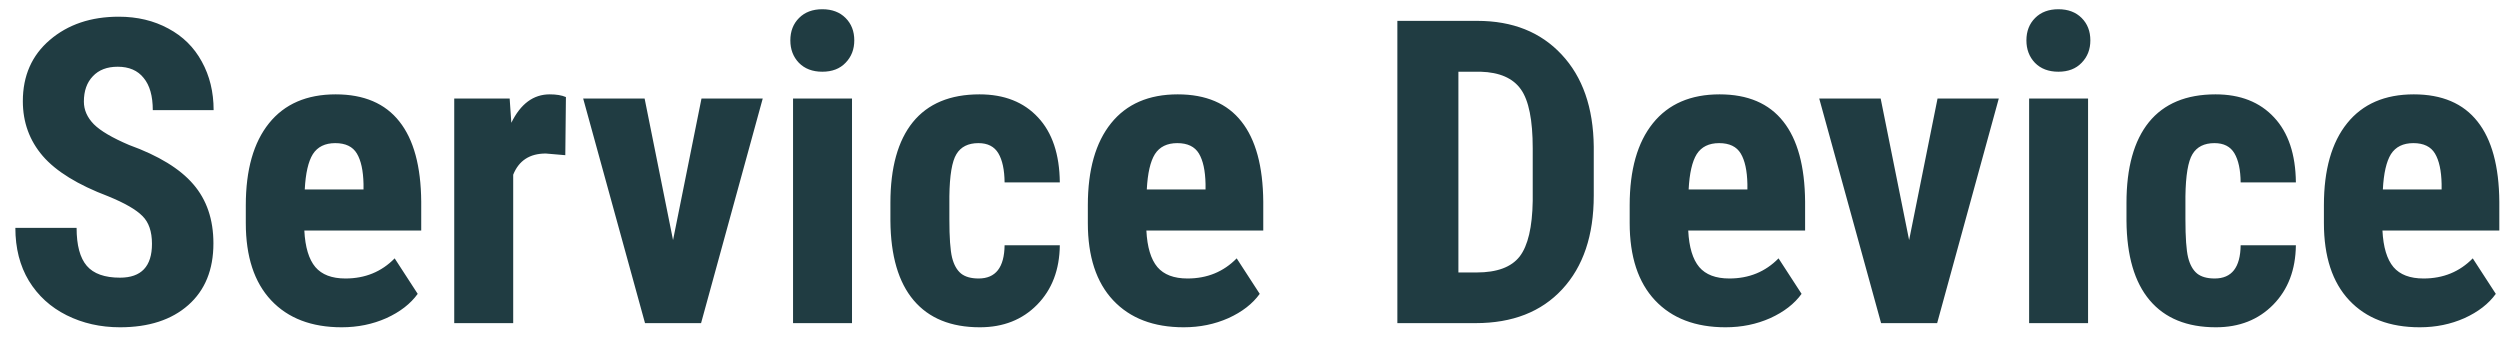
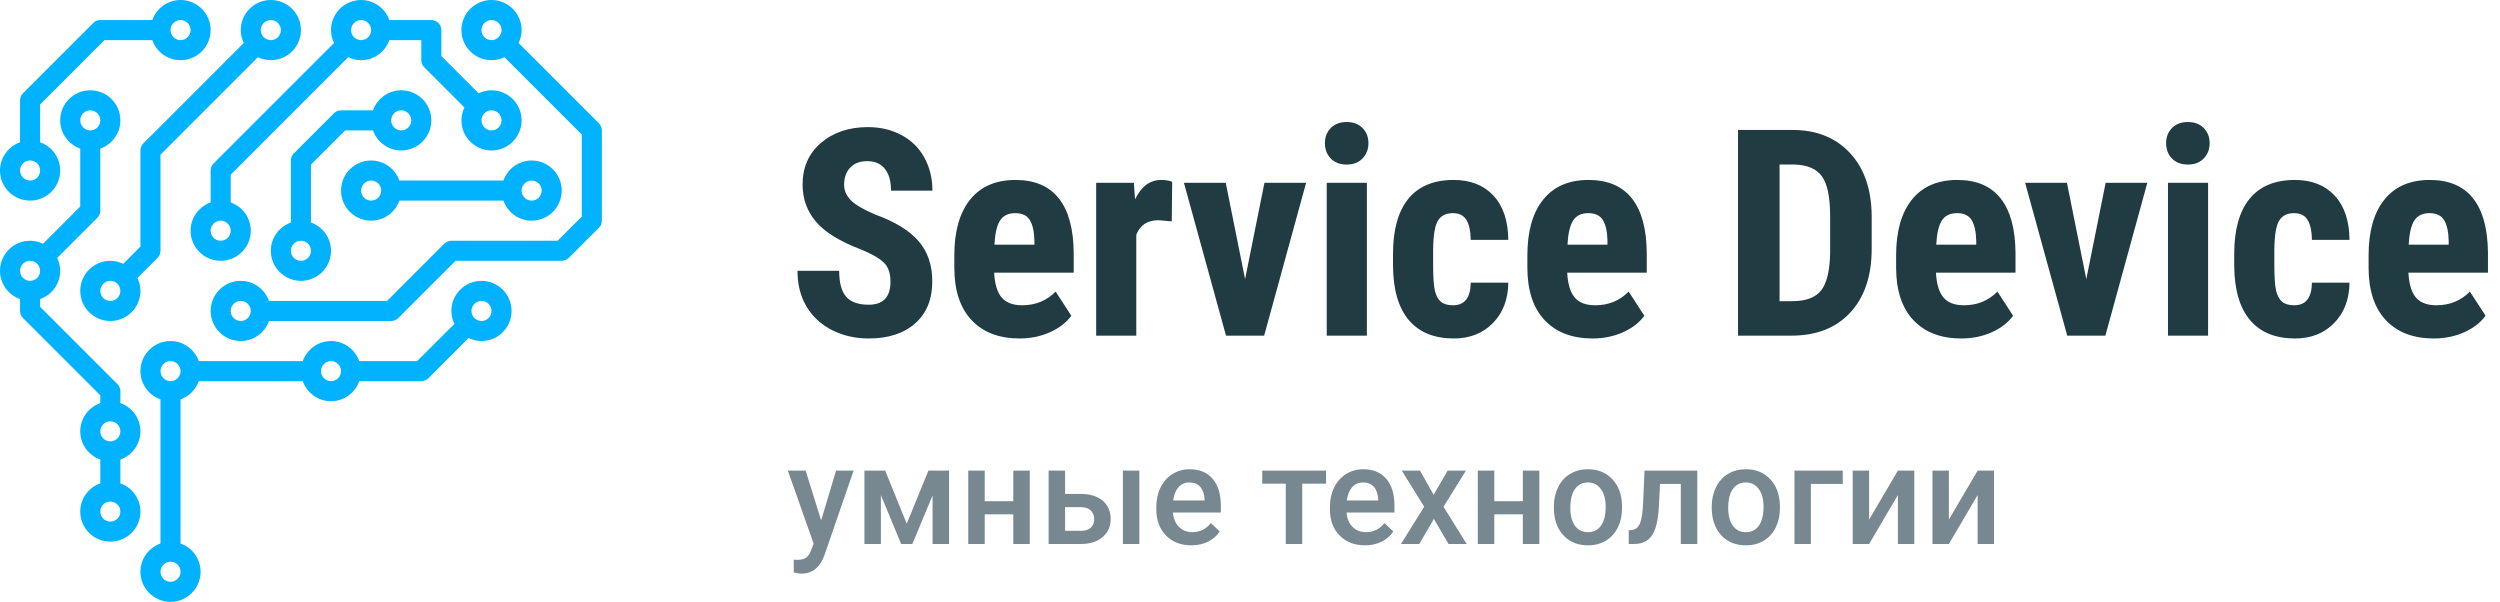
- <svg xmlns="http://www.w3.org/2000/svg" width="147" height="20" viewBox="0 0 147 20" fill="none">
-   <path d="M8.936 14.337C8.936 13.613 8.748 13.067 8.374 12.701C8.008 12.327 7.336 11.94 6.36 11.541C4.578 10.866 3.296 10.077 2.515 9.173C1.733 8.262 1.343 7.188 1.343 5.951C1.343 4.453 1.872 3.253 2.93 2.35C3.996 1.438 5.347 0.982 6.982 0.982C8.073 0.982 9.045 1.214 9.9 1.678C10.754 2.134 11.409 2.781 11.865 3.619C12.329 4.457 12.561 5.41 12.561 6.476H8.984C8.984 5.646 8.805 5.015 8.447 4.583C8.097 4.144 7.589 3.924 6.921 3.924C6.295 3.924 5.806 4.111 5.457 4.486C5.107 4.852 4.932 5.348 4.932 5.975C4.932 6.463 5.127 6.907 5.518 7.306C5.908 7.696 6.6 8.103 7.593 8.526C9.326 9.153 10.584 9.922 11.365 10.834C12.154 11.745 12.549 12.905 12.549 14.312C12.549 15.859 12.056 17.067 11.072 17.938C10.087 18.809 8.748 19.244 7.056 19.244C5.908 19.244 4.862 19.008 3.918 18.536C2.974 18.064 2.234 17.389 1.697 16.51C1.168 15.631 0.903 14.593 0.903 13.397H4.504C4.504 14.422 4.704 15.167 5.103 15.631C5.501 16.095 6.152 16.327 7.056 16.327C8.309 16.327 8.936 15.663 8.936 14.337ZM20.093 19.244C18.319 19.244 16.935 18.715 15.942 17.657C14.95 16.599 14.453 15.086 14.453 13.116V12.066C14.453 9.983 14.909 8.376 15.82 7.245C16.732 6.113 18.038 5.548 19.739 5.548C21.399 5.548 22.648 6.081 23.486 7.147C24.325 8.205 24.752 9.776 24.768 11.859V13.556H17.895C17.944 14.532 18.16 15.248 18.543 15.704C18.925 16.152 19.515 16.375 20.312 16.375C21.468 16.375 22.433 15.981 23.206 15.191L24.561 17.279C24.137 17.865 23.523 18.341 22.717 18.707C21.912 19.065 21.037 19.244 20.093 19.244ZM17.92 11.139H21.375V10.821C21.358 10.032 21.228 9.434 20.984 9.027C20.74 8.62 20.317 8.416 19.714 8.416C19.112 8.416 18.673 8.632 18.396 9.063C18.127 9.495 17.969 10.187 17.92 11.139ZM33.24 9.125L32.092 9.027C31.148 9.027 30.509 9.442 30.176 10.272V19H26.709V5.792H29.968L30.066 7.22C30.611 6.105 31.364 5.548 32.324 5.548C32.715 5.548 33.032 5.601 33.276 5.707L33.24 9.125ZM39.575 14.117L41.248 5.792H44.849L41.223 19H37.927L34.29 5.792H37.903L39.575 14.117ZM50.098 19H46.631V5.792H50.098V19ZM46.472 2.374C46.472 1.837 46.643 1.397 46.985 1.056C47.327 0.714 47.782 0.543 48.352 0.543C48.922 0.543 49.377 0.714 49.719 1.056C50.061 1.397 50.232 1.837 50.232 2.374C50.232 2.903 50.061 3.342 49.719 3.692C49.386 4.042 48.93 4.217 48.352 4.217C47.774 4.217 47.315 4.042 46.973 3.692C46.639 3.342 46.472 2.903 46.472 2.374ZM57.544 16.375C58.545 16.375 59.053 15.724 59.07 14.422H62.317C62.301 15.863 61.857 17.026 60.986 17.914C60.116 18.801 58.992 19.244 57.617 19.244C55.916 19.244 54.618 18.715 53.723 17.657C52.828 16.599 52.372 15.041 52.356 12.982V11.932C52.356 9.857 52.795 8.274 53.674 7.184C54.561 6.093 55.867 5.548 57.593 5.548C59.05 5.548 60.197 6 61.035 6.903C61.873 7.798 62.301 9.072 62.317 10.724H59.07C59.062 9.983 58.94 9.413 58.704 9.015C58.468 8.616 58.077 8.416 57.532 8.416C56.929 8.416 56.498 8.632 56.238 9.063C55.977 9.487 55.839 10.313 55.823 11.541V12.884C55.823 13.959 55.876 14.711 55.981 15.143C56.087 15.566 56.262 15.879 56.506 16.082C56.751 16.278 57.096 16.375 57.544 16.375ZM69.605 19.244C67.83 19.244 66.447 18.715 65.454 17.657C64.461 16.599 63.965 15.086 63.965 13.116V12.066C63.965 9.983 64.421 8.376 65.332 7.245C66.243 6.113 67.55 5.548 69.251 5.548C70.911 5.548 72.16 6.081 72.998 7.147C73.836 8.205 74.263 9.776 74.28 11.859V13.556H67.407C67.456 14.532 67.672 15.248 68.054 15.704C68.437 16.152 69.027 16.375 69.824 16.375C70.98 16.375 71.944 15.981 72.717 15.191L74.072 17.279C73.649 17.865 73.035 18.341 72.229 18.707C71.423 19.065 70.549 19.244 69.605 19.244ZM67.432 11.139H70.886V10.821C70.87 10.032 70.74 9.434 70.496 9.027C70.251 8.62 69.828 8.416 69.226 8.416C68.624 8.416 68.184 8.632 67.908 9.063C67.639 9.495 67.481 10.187 67.432 11.139ZM82.165 19V1.227H86.865C88.94 1.227 90.592 1.886 91.821 3.204C93.058 4.522 93.689 6.329 93.713 8.624V11.505C93.713 13.841 93.095 15.676 91.858 17.01C90.629 18.337 88.932 19 86.768 19H82.165ZM85.754 4.217V16.021H86.829C88.025 16.021 88.867 15.708 89.356 15.082C89.844 14.447 90.1 13.356 90.124 11.81V8.722C90.124 7.062 89.893 5.906 89.429 5.255C88.965 4.596 88.175 4.25 87.061 4.217H85.754ZM101.465 19.244C99.691 19.244 98.307 18.715 97.314 17.657C96.322 16.599 95.825 15.086 95.825 13.116V12.066C95.825 9.983 96.281 8.376 97.192 7.245C98.104 6.113 99.41 5.548 101.111 5.548C102.771 5.548 104.02 6.081 104.858 7.147C105.697 8.205 106.124 9.776 106.14 11.859V13.556H99.268C99.316 14.532 99.532 15.248 99.915 15.704C100.297 16.152 100.887 16.375 101.685 16.375C102.84 16.375 103.805 15.981 104.578 15.191L105.933 17.279C105.509 17.865 104.895 18.341 104.089 18.707C103.284 19.065 102.409 19.244 101.465 19.244ZM99.292 11.139H102.747V10.821C102.73 10.032 102.6 9.434 102.356 9.027C102.112 8.62 101.689 8.416 101.086 8.416C100.484 8.416 100.045 8.632 99.768 9.063C99.499 9.495 99.341 10.187 99.292 11.139ZM112.256 14.117L113.928 5.792H117.529L113.904 19H110.608L106.97 5.792H110.583L112.256 14.117ZM122.778 19H119.312V5.792H122.778V19ZM119.153 2.374C119.153 1.837 119.324 1.397 119.666 1.056C120.007 0.714 120.463 0.543 121.033 0.543C121.602 0.543 122.058 0.714 122.4 1.056C122.742 1.397 122.913 1.837 122.913 2.374C122.913 2.903 122.742 3.342 122.4 3.692C122.066 4.042 121.611 4.217 121.033 4.217C120.455 4.217 119.995 4.042 119.653 3.692C119.32 3.342 119.153 2.903 119.153 2.374ZM130.225 16.375C131.226 16.375 131.734 15.724 131.75 14.422H134.998C134.981 15.863 134.538 17.026 133.667 17.914C132.796 18.801 131.673 19.244 130.298 19.244C128.597 19.244 127.299 18.715 126.404 17.657C125.509 16.599 125.053 15.041 125.037 12.982V11.932C125.037 9.857 125.476 8.274 126.355 7.184C127.242 6.093 128.548 5.548 130.273 5.548C131.73 5.548 132.878 6 133.716 6.903C134.554 7.798 134.981 9.072 134.998 10.724H131.75C131.742 9.983 131.62 9.413 131.384 9.015C131.148 8.616 130.758 8.416 130.212 8.416C129.61 8.416 129.179 8.632 128.918 9.063C128.658 9.487 128.52 10.313 128.503 11.541V12.884C128.503 13.959 128.556 14.711 128.662 15.143C128.768 15.566 128.943 15.879 129.187 16.082C129.431 16.278 129.777 16.375 130.225 16.375ZM142.285 19.244C140.511 19.244 139.128 18.715 138.135 17.657C137.142 16.599 136.646 15.086 136.646 13.116V12.066C136.646 9.983 137.101 8.376 138.013 7.245C138.924 6.113 140.23 5.548 141.931 5.548C143.591 5.548 144.84 6.081 145.679 7.147C146.517 8.205 146.944 9.776 146.96 11.859V13.556H140.088C140.137 14.532 140.352 15.248 140.735 15.704C141.117 16.152 141.707 16.375 142.505 16.375C143.66 16.375 144.625 15.981 145.398 15.191L146.753 17.279C146.33 17.865 145.715 18.341 144.91 18.707C144.104 19.065 143.229 19.244 142.285 19.244ZM140.112 11.139H143.567V10.821C143.551 10.032 143.42 9.434 143.176 9.027C142.932 8.62 142.509 8.416 141.907 8.416C141.305 8.416 140.865 8.632 140.588 9.063C140.32 9.495 140.161 10.187 140.112 11.139Z" fill="#203C42" />
+ <svg xmlns="http://www.w3.org/2000/svg" width="216" height="52" viewBox="0 0 216 52" fill="none">
+   <path d="M76.936 24.337C76.936 23.613 76.748 23.067 76.374 22.701C76.008 22.327 75.336 21.94 74.36 21.541C72.578 20.866 71.296 20.077 70.515 19.173C69.733 18.262 69.343 17.188 69.343 15.951C69.343 14.453 69.872 13.253 70.93 12.35C71.996 11.438 73.347 10.982 74.982 10.982C76.073 10.982 77.045 11.214 77.9 11.678C78.754 12.134 79.409 12.781 79.865 13.619C80.329 14.457 80.561 15.409 80.561 16.476H76.984C76.984 15.646 76.805 15.015 76.447 14.584C76.097 14.144 75.589 13.924 74.921 13.924C74.295 13.924 73.806 14.111 73.457 14.486C73.107 14.852 72.932 15.348 72.932 15.975C72.932 16.463 73.127 16.907 73.518 17.306C73.908 17.696 74.6 18.103 75.593 18.526C77.326 19.153 78.584 19.922 79.365 20.834C80.154 21.745 80.549 22.905 80.549 24.312C80.549 25.859 80.056 27.067 79.072 27.938C78.087 28.809 76.748 29.244 75.056 29.244C73.908 29.244 72.862 29.008 71.918 28.536C70.974 28.064 70.234 27.389 69.697 26.51C69.168 25.631 68.903 24.593 68.903 23.397H72.504C72.504 24.422 72.704 25.167 73.103 25.631C73.501 26.095 74.152 26.327 75.056 26.327C76.309 26.327 76.936 25.663 76.936 24.337ZM88.093 29.244C86.319 29.244 84.935 28.715 83.942 27.657C82.95 26.599 82.453 25.086 82.453 23.116V22.066C82.453 19.983 82.909 18.376 83.82 17.245C84.732 16.113 86.038 15.548 87.739 15.548C89.399 15.548 90.648 16.081 91.486 17.147C92.325 18.205 92.752 19.776 92.768 21.859V23.556H85.895C85.944 24.532 86.16 25.248 86.543 25.704C86.925 26.152 87.515 26.375 88.312 26.375C89.468 26.375 90.433 25.981 91.206 25.191L92.561 27.279C92.137 27.865 91.523 28.341 90.717 28.707C89.912 29.065 89.037 29.244 88.093 29.244ZM85.92 21.139H89.374V20.821C89.358 20.032 89.228 19.434 88.984 19.027C88.74 18.62 88.317 18.416 87.714 18.416C87.112 18.416 86.673 18.632 86.396 19.064C86.127 19.495 85.969 20.186 85.92 21.139ZM101.24 19.125L100.092 19.027C99.148 19.027 98.509 19.442 98.176 20.272V29H94.709V15.792H97.968L98.066 17.22C98.611 16.105 99.364 15.548 100.324 15.548C100.715 15.548 101.032 15.601 101.276 15.707L101.24 19.125ZM107.575 24.117L109.248 15.792H112.849L109.223 29H105.927L102.29 15.792H105.903L107.575 24.117ZM118.098 29H114.631V15.792H118.098V29ZM114.472 12.374C114.472 11.837 114.643 11.398 114.985 11.056C115.327 10.714 115.782 10.543 116.352 10.543C116.922 10.543 117.377 10.714 117.719 11.056C118.061 11.398 118.232 11.837 118.232 12.374C118.232 12.903 118.061 13.342 117.719 13.692C117.386 14.042 116.93 14.217 116.352 14.217C115.774 14.217 115.314 14.042 114.973 13.692C114.639 13.342 114.472 12.903 114.472 12.374ZM125.544 26.375C126.545 26.375 127.054 25.724 127.07 24.422H130.317C130.301 25.863 129.857 27.026 128.986 27.914C128.116 28.801 126.993 29.244 125.617 29.244C123.916 29.244 122.618 28.715 121.723 27.657C120.828 26.599 120.372 25.041 120.356 22.982V21.932C120.356 19.857 120.795 18.274 121.674 17.184C122.561 16.093 123.868 15.548 125.593 15.548C127.049 15.548 128.197 15.999 129.035 16.903C129.873 17.798 130.301 19.072 130.317 20.724H127.07C127.062 19.983 126.94 19.413 126.704 19.015C126.468 18.616 126.077 18.416 125.532 18.416C124.93 18.416 124.498 18.632 124.238 19.064C123.977 19.487 123.839 20.313 123.823 21.541V22.884C123.823 23.959 123.876 24.711 123.981 25.143C124.087 25.566 124.262 25.879 124.506 26.082C124.75 26.278 125.096 26.375 125.544 26.375ZM137.604 29.244C135.83 29.244 134.447 28.715 133.454 27.657C132.461 26.599 131.965 25.086 131.965 23.116V22.066C131.965 19.983 132.421 18.376 133.332 17.245C134.243 16.113 135.55 15.548 137.25 15.548C138.911 15.548 140.16 16.081 140.998 17.147C141.836 18.205 142.264 19.776 142.28 21.859V23.556H135.407C135.456 24.532 135.672 25.248 136.054 25.704C136.437 26.152 137.027 26.375 137.824 26.375C138.98 26.375 139.944 25.981 140.717 25.191L142.072 27.279C141.649 27.865 141.035 28.341 140.229 28.707C139.423 29.065 138.549 29.244 137.604 29.244ZM135.432 21.139H138.886V20.821C138.87 20.032 138.74 19.434 138.496 19.027C138.251 18.62 137.828 18.416 137.226 18.416C136.624 18.416 136.184 18.632 135.908 19.064C135.639 19.495 135.48 20.186 135.432 21.139ZM150.166 29V11.227H154.865C156.94 11.227 158.592 11.886 159.821 13.204C161.058 14.523 161.689 16.329 161.713 18.624V21.505C161.713 23.84 161.095 25.676 159.858 27.01C158.629 28.337 156.932 29 154.768 29H150.166ZM153.754 14.217V26.021H154.829C156.025 26.021 156.867 25.708 157.355 25.081C157.844 24.447 158.1 23.356 158.125 21.81V18.722C158.125 17.061 157.893 15.906 157.429 15.255C156.965 14.596 156.175 14.25 155.061 14.217H153.754ZM169.465 29.244C167.691 29.244 166.307 28.715 165.314 27.657C164.322 26.599 163.825 25.086 163.825 23.116V22.066C163.825 19.983 164.281 18.376 165.192 17.245C166.104 16.113 167.41 15.548 169.111 15.548C170.771 15.548 172.02 16.081 172.858 17.147C173.697 18.205 174.124 19.776 174.14 21.859V23.556H167.268C167.316 24.532 167.532 25.248 167.915 25.704C168.297 26.152 168.887 26.375 169.685 26.375C170.84 26.375 171.805 25.981 172.578 25.191L173.933 27.279C173.509 27.865 172.895 28.341 172.089 28.707C171.284 29.065 170.409 29.244 169.465 29.244ZM167.292 21.139H170.747V20.821C170.73 20.032 170.6 19.434 170.356 19.027C170.112 18.62 169.689 18.416 169.086 18.416C168.484 18.416 168.045 18.632 167.768 19.064C167.5 19.495 167.341 20.186 167.292 21.139ZM180.256 24.117L181.928 15.792H185.529L181.904 29H178.608L174.97 15.792H178.583L180.256 24.117ZM190.778 29H187.312V15.792H190.778V29ZM187.153 12.374C187.153 11.837 187.324 11.398 187.666 11.056C188.007 10.714 188.463 10.543 189.033 10.543C189.602 10.543 190.058 10.714 190.4 11.056C190.742 11.398 190.913 11.837 190.913 12.374C190.913 12.903 190.742 13.342 190.4 13.692C190.066 14.042 189.611 14.217 189.033 14.217C188.455 14.217 187.995 14.042 187.653 13.692C187.32 13.342 187.153 12.903 187.153 12.374ZM198.225 26.375C199.226 26.375 199.734 25.724 199.75 24.422H202.998C202.981 25.863 202.538 27.026 201.667 27.914C200.796 28.801 199.673 29.244 198.298 29.244C196.597 29.244 195.299 28.715 194.404 27.657C193.509 26.599 193.053 25.041 193.037 22.982V21.932C193.037 19.857 193.476 18.274 194.355 17.184C195.242 16.093 196.548 15.548 198.273 15.548C199.73 15.548 200.878 15.999 201.716 16.903C202.554 17.798 202.981 19.072 202.998 20.724H199.75C199.742 19.983 199.62 19.413 199.384 19.015C199.148 18.616 198.758 18.416 198.212 18.416C197.61 18.416 197.179 18.632 196.918 19.064C196.658 19.487 196.52 20.313 196.503 21.541V22.884C196.503 23.959 196.556 24.711 196.662 25.143C196.768 25.566 196.943 25.879 197.187 26.082C197.431 26.278 197.777 26.375 198.225 26.375ZM210.285 29.244C208.511 29.244 207.128 28.715 206.135 27.657C205.142 26.599 204.646 25.086 204.646 23.116V22.066C204.646 19.983 205.101 18.376 206.013 17.245C206.924 16.113 208.23 15.548 209.931 15.548C211.591 15.548 212.84 16.081 213.679 17.147C214.517 18.205 214.944 19.776 214.96 21.859V23.556H208.088C208.137 24.532 208.352 25.248 208.735 25.704C209.117 26.152 209.707 26.375 210.505 26.375C211.66 26.375 212.625 25.981 213.398 25.191L214.753 27.279C214.33 27.865 213.715 28.341 212.91 28.707C212.104 29.065 211.229 29.244 210.285 29.244ZM208.112 21.139H211.567V20.821C211.551 20.032 211.42 19.434 211.176 19.027C210.932 18.62 210.509 18.416 209.907 18.416C209.305 18.416 208.865 18.632 208.588 19.064C208.32 19.495 208.161 20.186 208.112 21.139Z" fill="#203C42" />
+   <path d="M70.947 44.961L72.236 40.66H73.754L71.234 47.961C70.848 49.027 70.191 49.56 69.266 49.56C69.059 49.56 68.83 49.525 68.58 49.455V48.353L68.85 48.371C69.209 48.371 69.478 48.305 69.658 48.172C69.842 48.043 69.986 47.824 70.092 47.516L70.297 46.971L68.07 40.66H69.606L70.947 44.961ZM78.342 45.248L80.217 40.66H81.998V47H80.574V42.805L78.828 47H77.861L76.109 42.781V47H74.686V40.66H76.478L78.342 45.248ZM88.971 47H87.547V44.44H85.08V47H83.656V40.66H85.08V43.303H87.547V40.66H88.971V47ZM92.023 42.676H93.418C93.938 42.676 94.391 42.766 94.777 42.945C95.164 43.125 95.457 43.377 95.656 43.701C95.859 44.025 95.961 44.402 95.961 44.832C95.961 45.484 95.731 46.008 95.269 46.402C94.809 46.797 94.195 46.996 93.43 47H90.6V40.66H92.023V42.676ZM98.439 47H97.016V40.66H98.439V47ZM92.023 43.818V45.863H93.412C93.76 45.863 94.033 45.777 94.232 45.605C94.436 45.43 94.537 45.182 94.537 44.861C94.537 44.541 94.438 44.289 94.238 44.105C94.043 43.918 93.777 43.822 93.441 43.818H92.023ZM102.939 47.117C102.037 47.117 101.305 46.834 100.742 46.268C100.184 45.697 99.904 44.94 99.904 43.994V43.818C99.904 43.185 100.025 42.621 100.268 42.125C100.514 41.625 100.857 41.236 101.299 40.959C101.74 40.682 102.232 40.543 102.775 40.543C103.639 40.543 104.305 40.818 104.773 41.369C105.246 41.92 105.482 42.699 105.482 43.707V44.281H101.34C101.383 44.805 101.557 45.219 101.861 45.523C102.17 45.828 102.557 45.98 103.021 45.98C103.674 45.98 104.205 45.717 104.615 45.19L105.383 45.922C105.129 46.301 104.789 46.596 104.363 46.807C103.941 47.014 103.467 47.117 102.939 47.117ZM102.77 41.685C102.379 41.685 102.062 41.822 101.82 42.096C101.582 42.369 101.43 42.75 101.363 43.238H104.076V43.133C104.045 42.656 103.918 42.297 103.695 42.055C103.473 41.809 103.164 41.685 102.77 41.685ZM114.57 41.791H112.514V47H111.09V41.791H109.057V40.66H114.57V41.791ZM117.939 47.117C117.037 47.117 116.305 46.834 115.742 46.268C115.184 45.697 114.904 44.94 114.904 43.994V43.818C114.904 43.185 115.025 42.621 115.268 42.125C115.514 41.625 115.857 41.236 116.299 40.959C116.74 40.682 117.232 40.543 117.775 40.543C118.639 40.543 119.305 40.818 119.773 41.369C120.246 41.92 120.482 42.699 120.482 43.707V44.281H116.34C116.383 44.805 116.557 45.219 116.861 45.523C117.17 45.828 117.557 45.98 118.021 45.98C118.674 45.98 119.205 45.717 119.615 45.19L120.383 45.922C120.129 46.301 119.789 46.596 119.363 46.807C118.941 47.014 118.467 47.117 117.939 47.117ZM117.77 41.685C117.379 41.685 117.062 41.822 116.82 42.096C116.582 42.369 116.43 42.75 116.363 43.238H119.076V43.133C119.045 42.656 118.918 42.297 118.695 42.055C118.473 41.809 118.164 41.685 117.77 41.685ZM123.869 42.746L125.076 40.66H126.658L124.719 43.783L126.723 47H125.152L123.887 44.832L122.627 47H121.045L123.049 43.783L121.115 40.66H122.686L123.869 42.746ZM132.998 47H131.574V44.44H129.107V47H127.684V40.66H129.107V43.303H131.574V40.66H132.998V47ZM134.252 43.772C134.252 43.15 134.375 42.592 134.621 42.096C134.867 41.596 135.213 41.213 135.658 40.947C136.104 40.678 136.615 40.543 137.193 40.543C138.049 40.543 138.742 40.818 139.273 41.369C139.809 41.92 140.098 42.65 140.141 43.56L140.146 43.895C140.146 44.52 140.025 45.078 139.783 45.57C139.545 46.062 139.201 46.443 138.752 46.713C138.307 46.982 137.791 47.117 137.205 47.117C136.311 47.117 135.594 46.82 135.055 46.227C134.52 45.629 134.252 44.834 134.252 43.842V43.772ZM135.676 43.895C135.676 44.547 135.811 45.059 136.08 45.43C136.35 45.797 136.725 45.98 137.205 45.98C137.686 45.98 138.059 45.793 138.324 45.418C138.594 45.043 138.729 44.494 138.729 43.772C138.729 43.131 138.59 42.623 138.312 42.248C138.039 41.873 137.666 41.685 137.193 41.685C136.729 41.685 136.359 41.871 136.086 42.242C135.812 42.609 135.676 43.16 135.676 43.895ZM146.645 40.66V47H145.221V41.809H143.428L143.311 44.018C143.236 45.08 143.031 45.844 142.695 46.309C142.363 46.77 141.854 47 141.166 47H140.727L140.721 45.816L141.014 45.787C141.326 45.744 141.553 45.555 141.693 45.219C141.838 44.879 141.93 44.262 141.969 43.367L142.086 40.66H146.645ZM147.893 43.772C147.893 43.15 148.016 42.592 148.262 42.096C148.508 41.596 148.854 41.213 149.299 40.947C149.744 40.678 150.256 40.543 150.834 40.543C151.689 40.543 152.383 40.818 152.914 41.369C153.449 41.92 153.738 42.65 153.781 43.56L153.787 43.895C153.787 44.52 153.666 45.078 153.424 45.57C153.186 46.062 152.842 46.443 152.393 46.713C151.947 46.982 151.432 47.117 150.846 47.117C149.951 47.117 149.234 46.82 148.695 46.227C148.16 45.629 147.893 44.834 147.893 43.842V43.772ZM149.316 43.895C149.316 44.547 149.451 45.059 149.721 45.43C149.99 45.797 150.365 45.98 150.846 45.98C151.326 45.98 151.699 45.793 151.965 45.418C152.234 45.043 152.369 44.494 152.369 43.772C152.369 43.131 152.23 42.623 151.953 42.248C151.68 41.873 151.307 41.685 150.834 41.685C150.369 41.685 150 41.871 149.727 42.242C149.453 42.609 149.316 43.16 149.316 43.895ZM159.213 41.809H156.459V47H155.041V40.66H159.213V41.809ZM163.977 40.66H165.395V47H163.977V42.77L161.492 47H160.074V40.66H161.492V44.891L163.977 40.66ZM170.867 40.66H172.285V47H170.867V42.77L168.383 47H166.965V40.66H168.383V44.891L170.867 40.66Z" fill="#788891" />
+   <path d="M32.067 13.867C33.195 13.867 34.148 14.594 34.507 15.6H43.493C43.852 14.594 44.805 13.867 45.933 13.867C47.367 13.867 48.533 15.033 48.533 16.466C48.533 17.9 47.367 19.066 45.933 19.066C44.805 19.066 43.852 18.339 43.493 17.333H34.506C34.148 18.339 33.194 19.066 32.066 19.066C30.632 19.066 29.466 17.9 29.466 16.466C29.466 15.033 30.633 13.867 32.067 13.867ZM45.933 17.333C46.411 17.333 46.8 16.945 46.8 16.466C46.8 15.988 46.411 15.6 45.933 15.6C45.456 15.6 45.067 15.988 45.067 16.466C45.067 16.945 45.456 17.333 45.933 17.333ZM32.067 17.333C32.544 17.333 32.933 16.945 32.933 16.466C32.933 15.988 32.544 15.6 32.067 15.6C31.589 15.6 31.2 15.988 31.2 16.466C31.2 16.945 31.589 17.333 32.067 17.333Z" fill="#00B2FF" />
+   <path d="M25.133 19.226V13.867C25.133 13.636 25.224 13.416 25.387 13.254L28.854 9.787C29.016 9.624 29.237 9.533 29.467 9.533H32.226C32.585 8.527 33.538 7.8 34.667 7.8C36.1 7.8 37.267 8.966 37.267 10.4C37.267 11.833 36.1 13 34.667 13C33.538 13 32.585 12.273 32.226 11.267H29.825L26.867 14.225V19.226C27.873 19.585 28.6 20.538 28.6 21.666C28.6 23.1 27.433 24.266 26 24.266C24.567 24.266 23.4 23.1 23.4 21.666C23.4 20.538 24.127 19.585 25.133 19.226ZM34.667 11.267C35.144 11.267 35.533 10.878 35.533 10.4C35.533 9.921 35.144 9.533 34.667 9.533C34.189 9.533 33.8 9.921 33.8 10.4C33.8 10.878 34.189 11.267 34.667 11.267ZM26 22.533C26.477 22.533 26.867 22.145 26.867 21.666C26.867 21.188 26.477 20.8 26 20.8C25.522 20.8 25.133 21.188 25.133 21.666C25.133 22.145 25.522 22.533 26 22.533Z" fill="#00B2FF" />
+   <path d="M9.533 22.533C9.934 22.533 10.308 22.631 10.647 22.794L12.133 21.308V13C12.133 12.769 12.224 12.549 12.387 12.387L21.061 3.714C20.898 3.375 20.8 3 20.8 2.6C20.8 1.167 21.966 0 23.4 0C24.834 0 26 1.167 26 2.6C26 4.033 24.834 5.2 23.4 5.2C23 5.2 22.625 5.102 22.286 4.939L13.867 13.359V21.666C13.867 21.897 13.776 22.117 13.613 22.279L11.873 24.019C12.035 24.358 12.133 24.733 12.133 25.133C12.133 26.566 10.967 27.733 9.533 27.733C8.1 27.733 6.933 26.566 6.933 25.133C6.933 23.7 8.1 22.533 9.533 22.533ZM23.4 3.467C23.878 3.467 24.267 3.078 24.267 2.6C24.267 2.122 23.878 1.733 23.4 1.733C22.922 1.733 22.533 2.122 22.533 2.6C22.533 3.078 22.922 3.467 23.4 3.467ZM9.533 26C10.011 26 10.4 25.611 10.4 25.133C10.4 24.654 10.011 24.266 9.533 24.266C9.056 24.266 8.667 24.654 8.667 25.133C8.667 25.611 9.056 26 9.533 26Z" fill="#00B2FF" />
+   <path d="M1.733 12.293V8.667C1.733 8.436 1.824 8.216 1.987 8.054L8.054 1.987C8.216 1.824 8.437 1.733 8.667 1.733H13.159C13.518 0.727 14.472 0 15.6 0C17.033 0 18.2 1.167 18.2 2.6C18.2 4.033 17.033 5.2 15.6 5.2C14.472 5.2 13.518 4.473 13.159 3.467H9.025L3.467 9.025V12.293C4.473 12.651 5.2 13.605 5.2 14.733C5.2 16.166 4.033 17.333 2.6 17.333C1.166 17.333 -4.8995e-05 16.166 -4.8995e-05 14.733C-4.8995e-05 13.605 0.727 12.651 1.733 12.293ZM15.6 3.467C16.078 3.467 16.467 3.078 16.467 2.6C16.467 2.122 16.078 1.733 15.6 1.733C15.122 1.733 14.733 2.122 14.733 2.6C14.733 3.078 15.122 3.467 15.6 3.467ZM2.6 15.6C3.077 15.6 3.467 15.211 3.467 14.733C3.467 14.255 3.077 13.866 2.6 13.866C2.122 13.866 1.733 14.255 1.733 14.733C1.733 15.211 2.122 15.6 2.6 15.6Z" fill="#00B2FF" />
+   <path d="M13.866 46.959V34.507C12.86 34.148 12.133 33.194 12.133 32.066C12.133 30.633 13.3 29.466 14.733 29.466C15.862 29.466 16.815 30.193 17.174 31.2H26.159C26.518 30.193 27.472 29.466 28.6 29.466C29.728 29.466 30.682 30.193 31.041 31.2H36.041L39.261 27.98C39.098 27.641 39 27.267 39 26.866C39 25.433 40.166 24.266 41.6 24.266C43.033 24.266 44.2 25.433 44.2 26.866C44.2 28.3 43.033 29.466 41.6 29.466C41.2 29.466 40.825 29.368 40.486 29.205L37.013 32.679C36.851 32.842 36.63 32.933 36.4 32.933H31.041C30.682 33.939 29.728 34.666 28.6 34.666C27.472 34.666 26.518 33.939 26.159 32.933H17.173C16.911 33.667 16.333 34.245 15.599 34.507V46.959C16.605 47.318 17.332 48.272 17.332 49.4C17.332 50.834 16.166 52 14.732 52C13.299 52 12.132 50.834 12.132 49.4C12.132 48.272 12.86 47.318 13.866 46.959ZM41.6 27.733C42.078 27.733 42.467 27.345 42.467 26.866C42.467 26.388 42.078 26 41.6 26C41.122 26 40.733 26.388 40.733 26.866C40.733 27.345 41.122 27.733 41.6 27.733ZM28.6 32.933C29.078 32.933 29.467 32.544 29.467 32.066C29.467 31.588 29.078 31.2 28.6 31.2C28.122 31.2 27.733 31.588 27.733 32.066C27.733 32.544 28.122 32.933 28.6 32.933ZM14.733 50.266C15.211 50.266 15.6 49.877 15.6 49.399C15.6 48.921 15.211 48.532 14.733 48.532C14.256 48.532 13.867 48.921 13.867 49.399C13.867 49.877 14.256 50.266 14.733 50.266ZM14.733 32.933C15.211 32.933 15.6 32.544 15.6 32.066C15.6 31.588 15.211 31.2 14.733 31.2C14.256 31.2 13.867 31.588 13.867 32.066C13.867 32.544 14.256 32.933 14.733 32.933Z" fill="#00B2FF" />
+   <path d="M18.2 17.492V14.733C18.2 14.503 18.291 14.282 18.454 14.12L28.861 3.714C28.698 3.375 28.6 3 28.6 2.6C28.6 1.167 29.767 0 31.2 0C32.328 0 33.282 0.727 33.641 1.733H37.267C37.745 1.733 38.133 2.121 38.133 2.6V4.841L41.353 8.061C41.692 7.898 42.066 7.8 42.467 7.8C43.9 7.8 45.067 8.966 45.067 10.4C45.067 11.833 43.9 13 42.467 13C41.033 13 39.867 11.833 39.867 10.4C39.867 9.999 39.965 9.625 40.127 9.286L36.654 5.813C36.491 5.651 36.4 5.43 36.4 5.2V3.467H33.641C33.282 4.473 32.328 5.2 31.2 5.2C30.8 5.2 30.425 5.102 30.086 4.939L19.933 15.092V17.492C20.939 17.851 21.667 18.805 21.667 19.933C21.667 21.366 20.5 22.533 19.067 22.533C17.633 22.533 16.467 21.366 16.467 19.933C16.467 18.805 17.194 17.851 18.2 17.492ZM42.467 11.267C42.944 11.267 43.333 10.878 43.333 10.4C43.333 9.921 42.944 9.533 42.467 9.533C41.989 9.533 41.6 9.921 41.6 10.4C41.6 10.878 41.989 11.267 42.467 11.267ZM31.2 3.467C31.677 3.467 32.067 3.078 32.067 2.6C32.067 2.122 31.677 1.733 31.2 1.733C30.723 1.733 30.333 2.122 30.333 2.6C30.333 3.078 30.723 3.467 31.2 3.467ZM19.067 20.8C19.544 20.8 19.933 20.411 19.933 19.933C19.933 19.455 19.544 19.066 19.067 19.066C18.589 19.066 18.2 19.455 18.2 19.933C18.2 20.411 18.589 20.8 19.067 20.8Z" fill="#00B2FF" />
+   <path d="M20.8 24.266C21.928 24.266 22.882 24.993 23.241 26H33.441L38.387 21.054C38.549 20.891 38.77 20.8 39 20.8H48.175L50.267 18.708V11.625L43.58 4.939C43.242 5.102 42.867 5.2 42.467 5.2C41.033 5.2 39.867 4.033 39.867 2.6C39.867 1.167 41.033 0 42.467 0C43.9 0 45.067 1.167 45.067 2.6C45.067 3 44.969 3.375 44.806 3.714L51.746 10.654C51.909 10.816 52 11.036 52 11.267V19.066C52 19.297 51.909 19.517 51.746 19.679L49.146 22.279C48.984 22.442 48.763 22.533 48.533 22.533H39.359L34.413 27.479C34.251 27.642 34.03 27.733 33.8 27.733H23.241C22.882 28.739 21.928 29.466 20.8 29.466C19.366 29.466 18.2 28.3 18.2 26.866C18.2 25.433 19.366 24.266 20.8 24.266ZM42.467 1.733C41.989 1.733 41.6 2.122 41.6 2.6C41.6 3.078 41.989 3.467 42.467 3.467C42.944 3.467 43.333 3.078 43.333 2.6C43.333 2.122 42.944 1.733 42.467 1.733ZM20.8 27.733C21.277 27.733 21.667 27.345 21.667 26.866C21.667 26.388 21.277 26 20.8 26C20.323 26 19.933 26.388 19.933 26.866C19.933 27.345 20.323 27.733 20.8 27.733Z" fill="#00B2FF" />
+   <path d="M2.6 20.8C3 20.8 3.375 20.898 3.714 21.061L6.933 17.841V12.84C5.927 12.482 5.2 11.528 5.2 10.4C5.2 8.966 6.367 7.8 7.8 7.8C9.233 7.8 10.4 8.966 10.4 10.4C10.4 11.528 9.673 12.482 8.667 12.84V18.2C8.667 18.43 8.576 18.65 8.413 18.812L4.939 22.286C5.102 22.625 5.2 22.999 5.2 23.4C5.2 24.528 4.473 25.481 3.467 25.84V26.508L10.146 33.187C10.309 33.349 10.4 33.569 10.4 33.8V34.826C11.406 35.184 12.133 36.138 12.133 37.266C12.133 38.395 11.406 39.348 10.4 39.707V41.76C11.406 42.118 12.133 43.072 12.133 44.2C12.133 45.634 10.967 46.8 9.533 46.8C8.1 46.8 6.933 45.634 6.933 44.2C6.933 43.072 7.66 42.118 8.667 41.76V39.707C7.66 39.348 6.933 38.395 6.933 37.266C6.933 36.138 7.66 35.184 8.667 34.826V34.158L1.987 27.479C1.824 27.317 1.733 27.097 1.733 26.866V25.84C0.727 25.481 -3.26633e-05 24.528 -3.26633e-05 23.4C-3.26633e-05 21.966 1.167 20.8 2.6 20.8ZM7.8 11.267C8.277 11.267 8.667 10.878 8.667 10.4C8.667 9.921 8.277 9.533 7.8 9.533C7.322 9.533 6.933 9.921 6.933 10.4C6.933 10.878 7.322 11.267 7.8 11.267ZM9.533 45.066C10.011 45.066 10.4 44.678 10.4 44.199C10.4 43.721 10.011 43.333 9.533 43.333C9.056 43.333 8.667 43.721 8.667 44.199C8.667 44.678 9.056 45.066 9.533 45.066ZM9.533 38.133C10.011 38.133 10.4 37.745 10.4 37.266C10.4 36.788 10.011 36.4 9.533 36.4C9.056 36.4 8.667 36.788 8.667 37.266C8.667 37.745 9.056 38.133 9.533 38.133ZM2.6 24.266C3.078 24.266 3.467 23.878 3.467 23.4C3.467 22.921 3.078 22.533 2.6 22.533C2.122 22.533 1.733 22.921 1.733 23.4C1.733 23.878 2.122 24.266 2.6 24.266Z" fill="#00B2FF" />
</svg>
